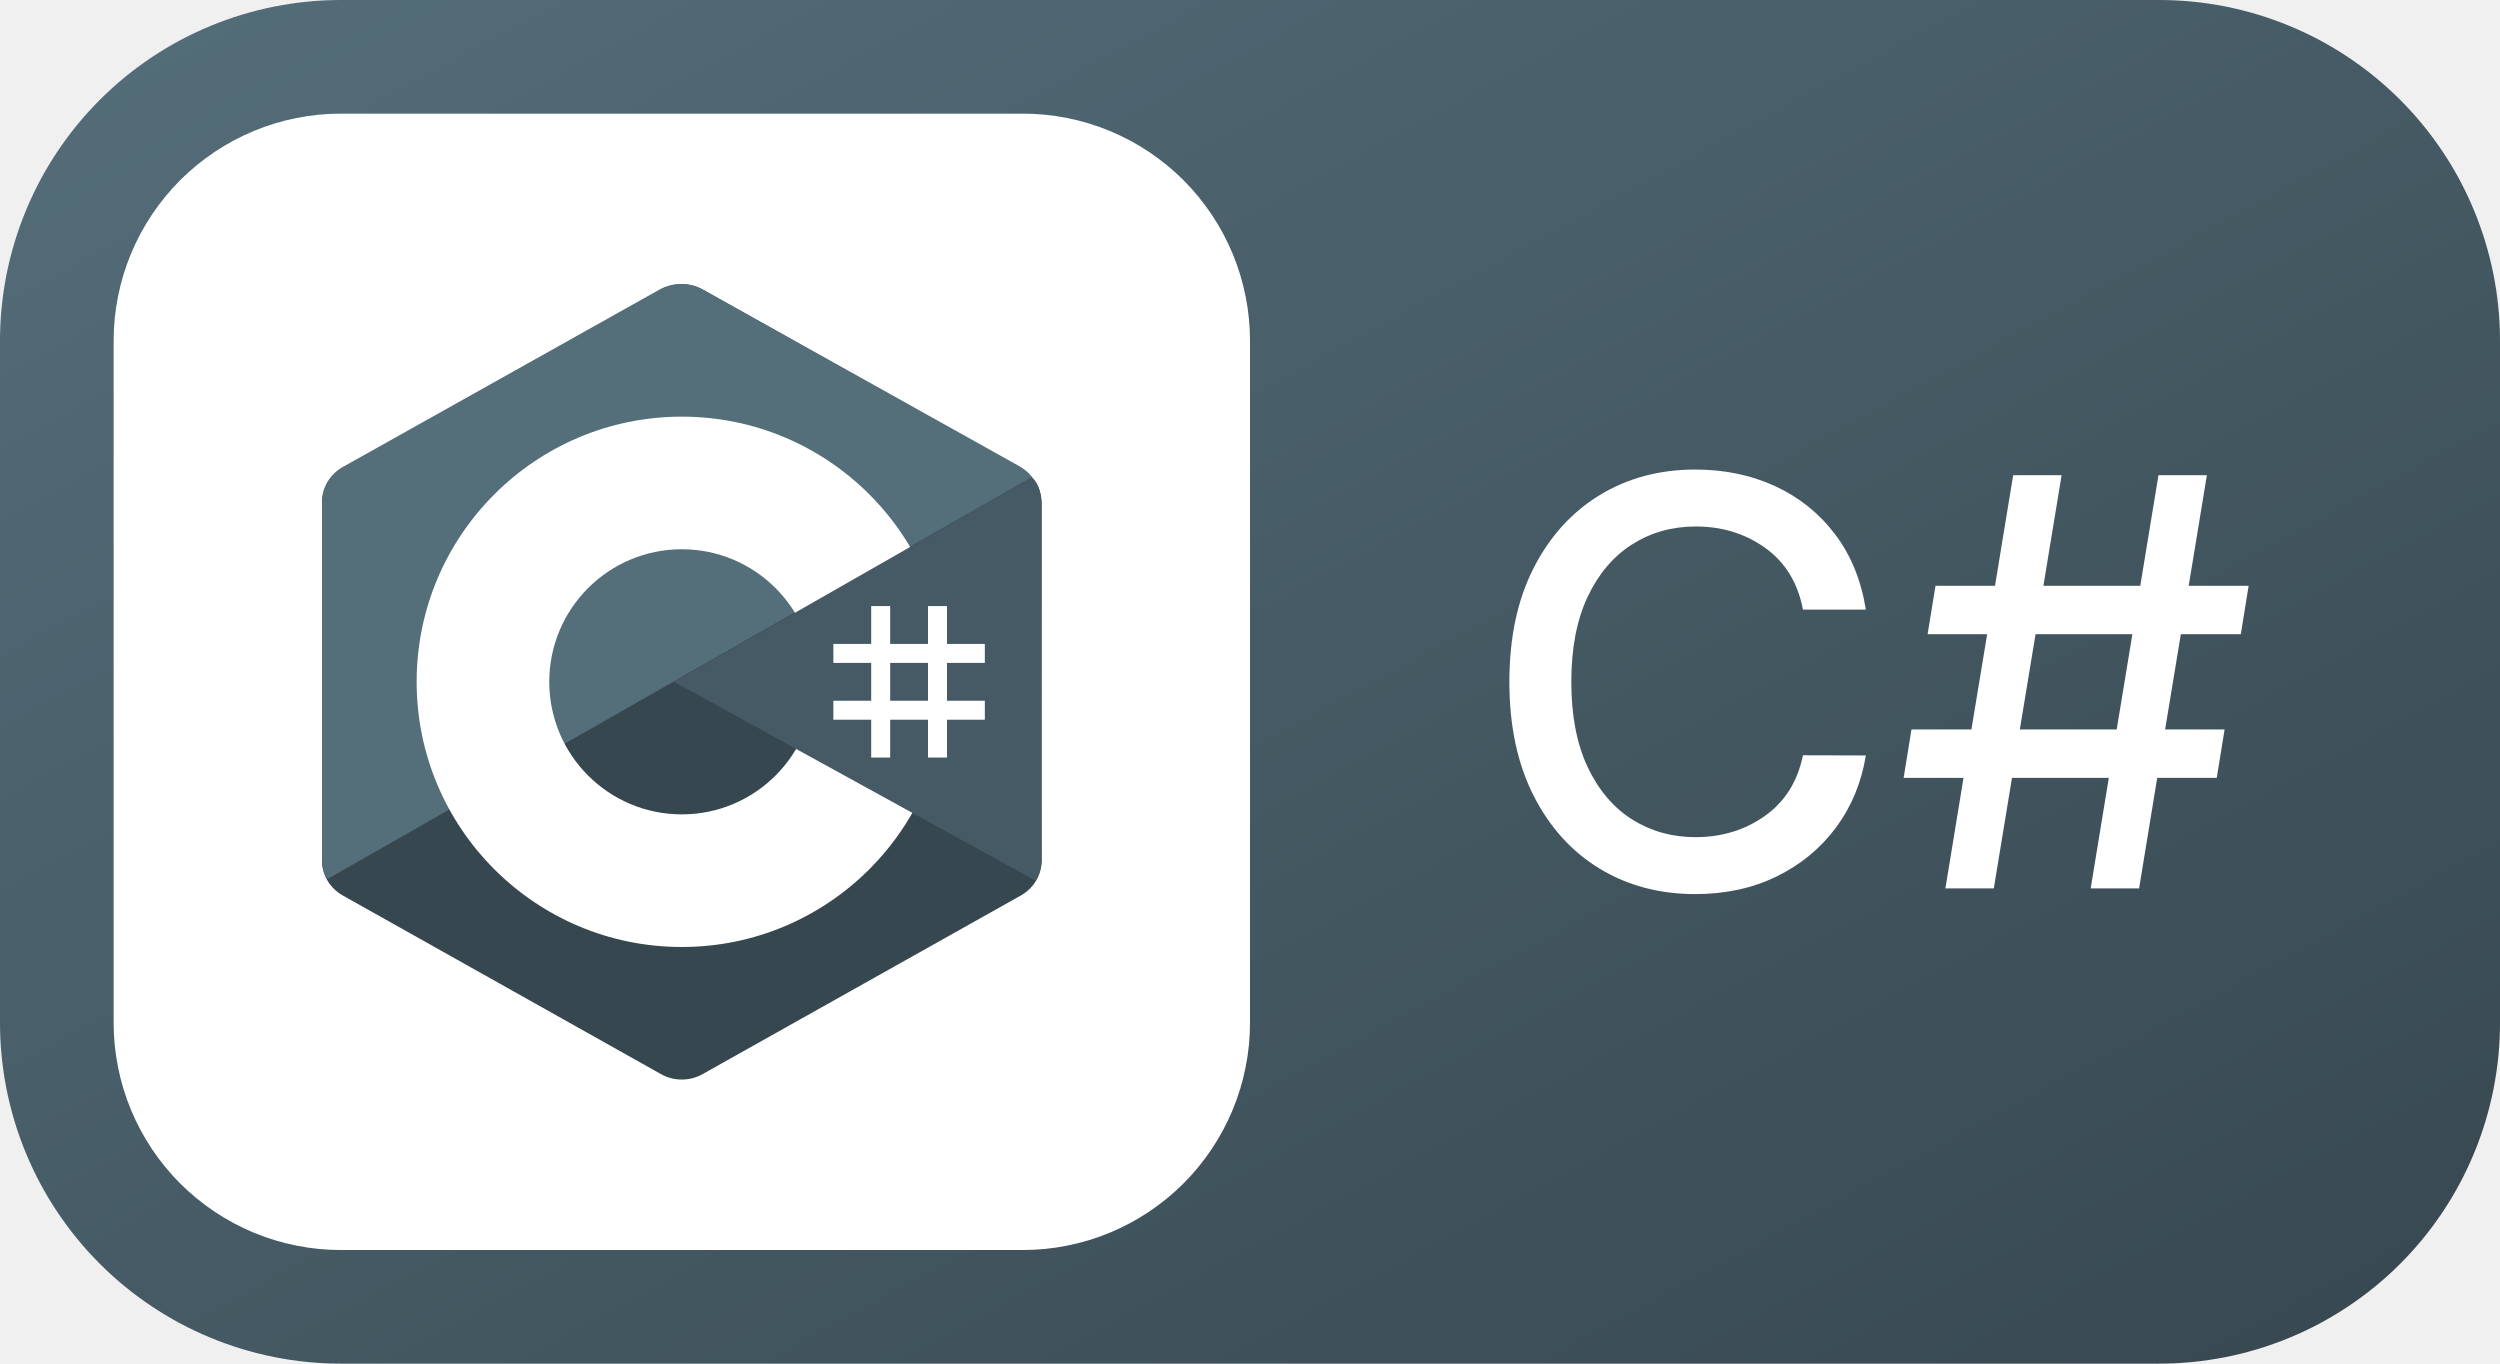
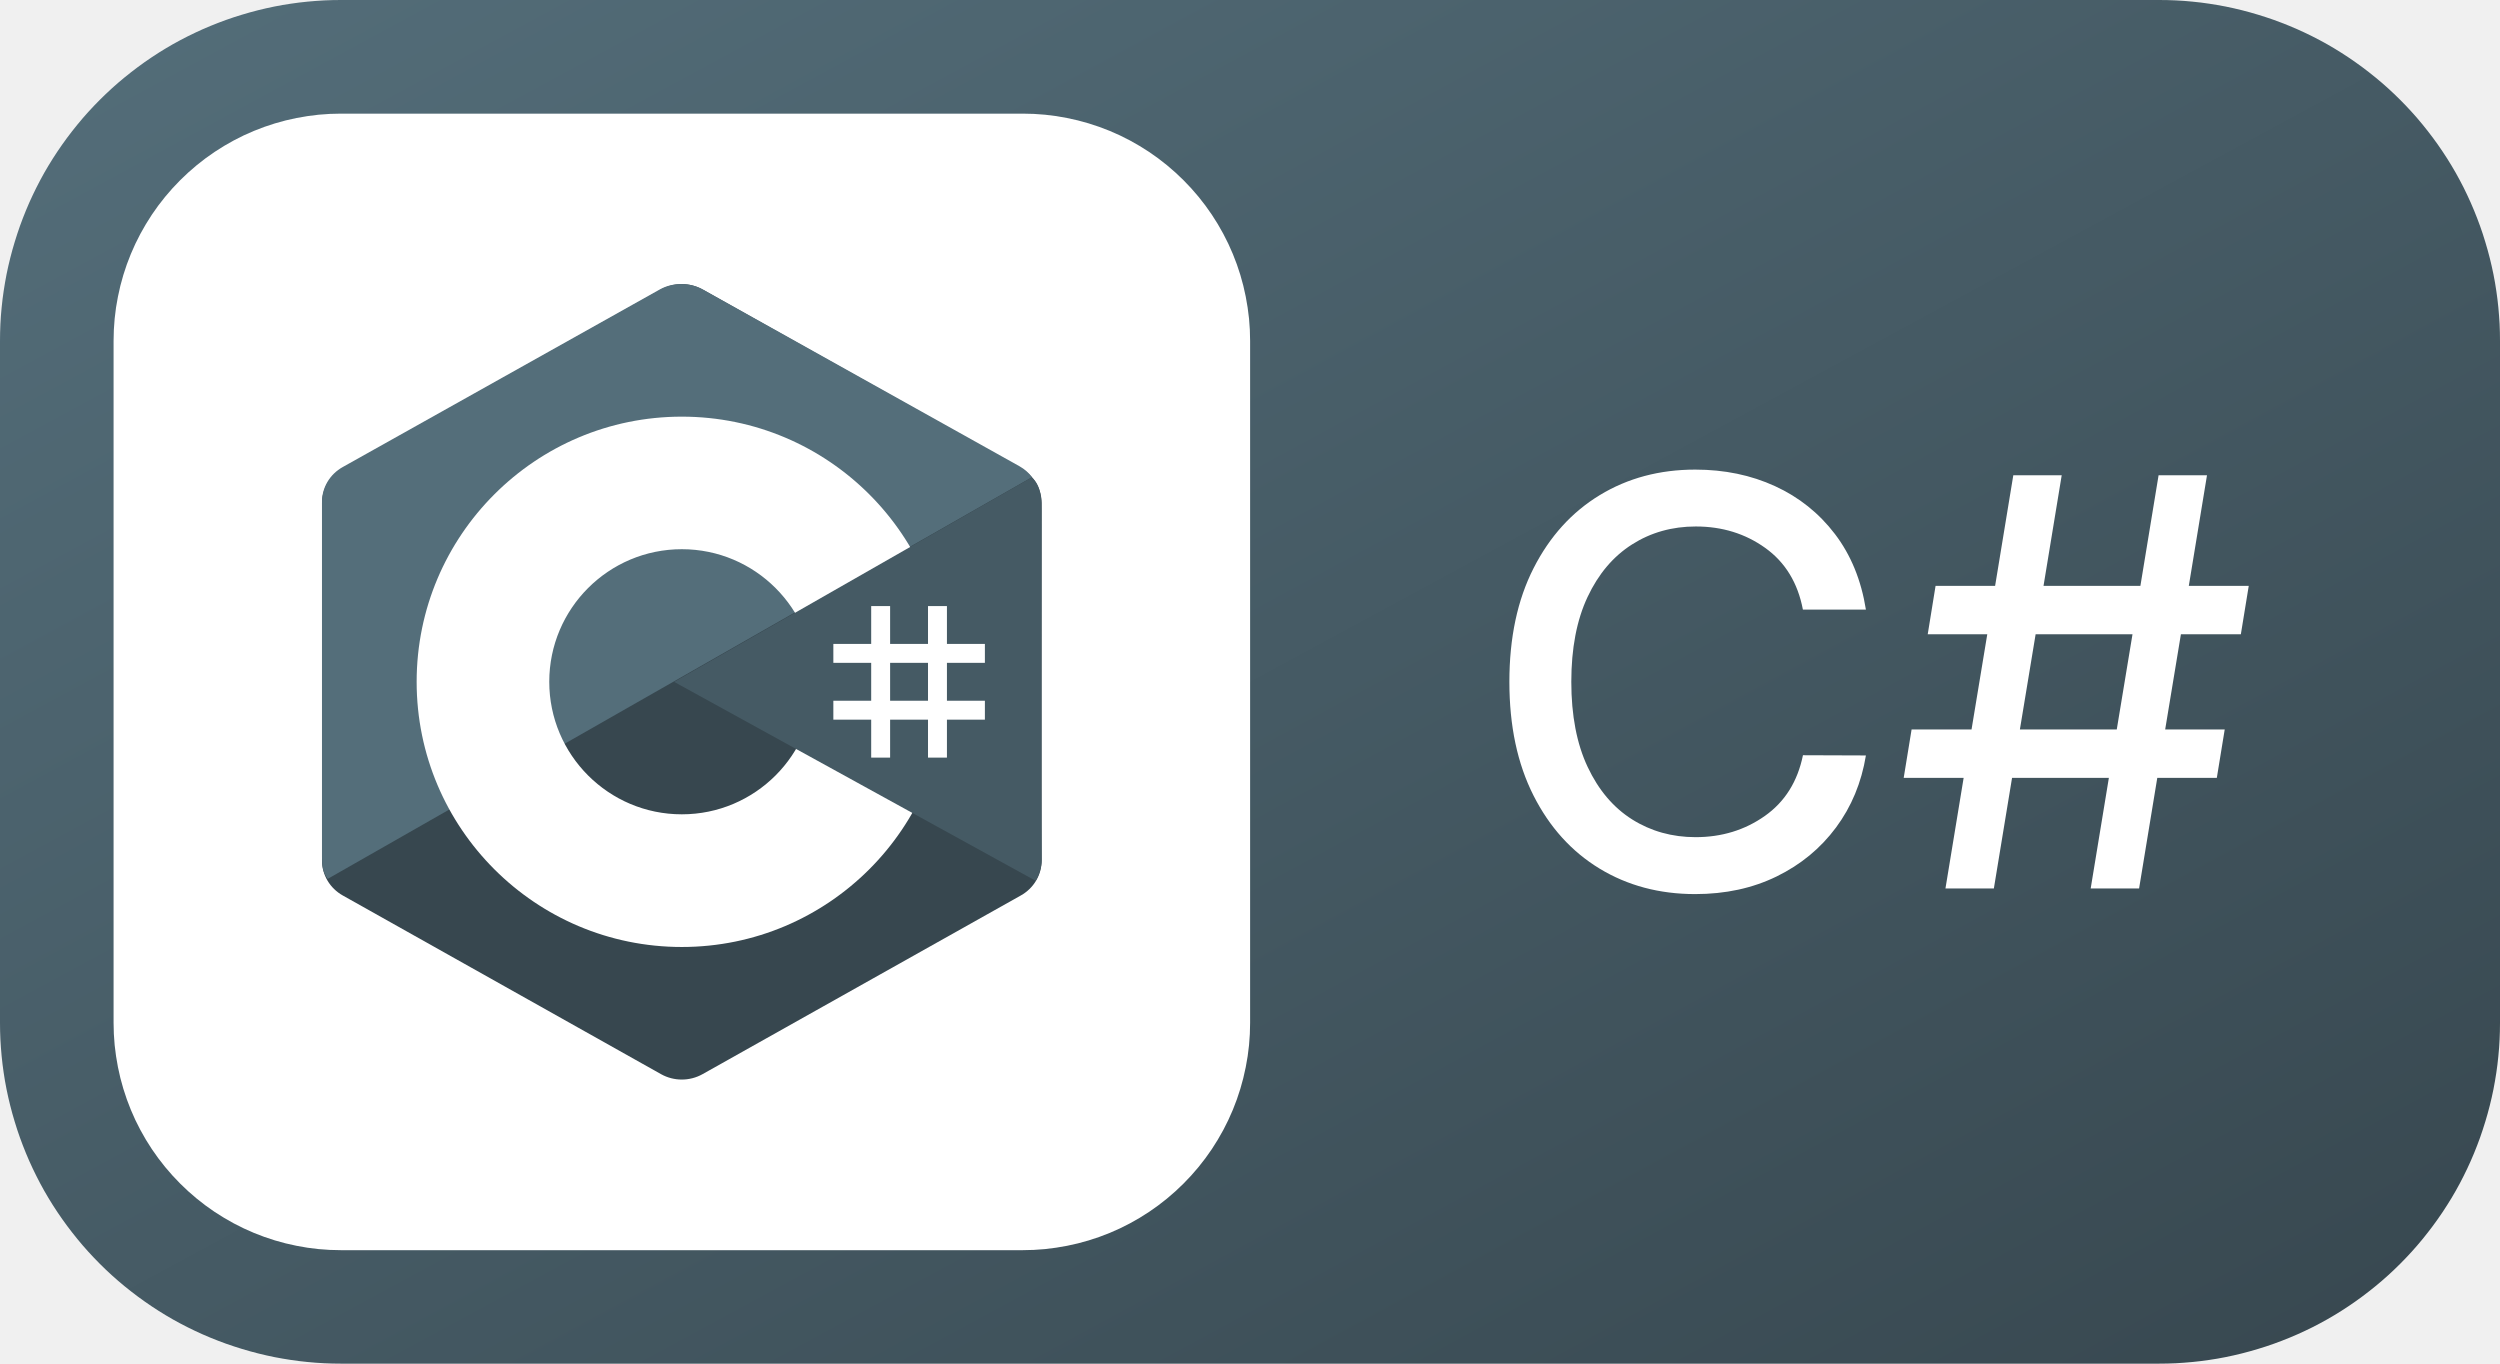
- <svg xmlns="http://www.w3.org/2000/svg" xmlns:xlink="http://www.w3.org/1999/xlink" width="44px" height="24px" viewBox="0 0 44 24" version="1.1">
-   <defs>
-     <linearGradient x1="0" y1="0" x2="1" y2="1" id="gradient_1">
-       <stop offset="0%" stop-color="#546E7A" />
-       <stop offset="100%" stop-color="#37474F" />
-     </linearGradient>
-     <path d="M0 0L16 0L16 16L0 16L0 0Z" id="path_1" />
-     <clipPath id="mask_1">
-       <use xlink:href="#path_1" />
-     </clipPath>
-   </defs>
-   <g id="Group-50">
-     <g id="Group-46-Copy-3">
-       <path d="M5.999 0L38.001 0Q38.148 0 38.295 0.007Q38.442 0.014 38.589 0.029Q38.736 0.043 38.881 0.065Q39.027 0.087 39.171 0.115Q39.316 0.144 39.459 0.18Q39.602 0.216 39.742 0.258Q39.883 0.301 40.022 0.351Q40.161 0.4 40.297 0.457Q40.433 0.513 40.566 0.576Q40.699 0.639 40.829 0.708Q40.959 0.778 41.085 0.853Q41.211 0.929 41.334 1.011Q41.456 1.093 41.575 1.181Q41.693 1.268 41.807 1.362Q41.921 1.455 42.03 1.554Q42.139 1.653 42.243 1.757Q42.347 1.861 42.446 1.97Q42.545 2.079 42.638 2.193Q42.732 2.307 42.819 2.425Q42.907 2.544 42.989 2.666Q43.071 2.789 43.147 2.915Q43.222 3.041 43.292 3.171Q43.361 3.301 43.424 3.434Q43.487 3.567 43.543 3.703Q43.6 3.839 43.649 3.978Q43.699 4.117 43.742 4.258Q43.784 4.399 43.82 4.541Q43.856 4.684 43.885 4.829Q43.913 4.973 43.935 5.119Q43.957 5.264 43.971 5.411Q43.986 5.558 43.993 5.705Q44 5.852 44 5.999L44 18.001Q44 18.148 43.993 18.295Q43.986 18.442 43.971 18.589Q43.957 18.736 43.935 18.881Q43.913 19.027 43.885 19.171Q43.856 19.316 43.82 19.459Q43.784 19.602 43.742 19.742Q43.699 19.883 43.649 20.022Q43.6 20.161 43.543 20.297Q43.487 20.433 43.424 20.566Q43.361 20.699 43.292 20.829Q43.222 20.959 43.147 21.085Q43.071 21.211 42.989 21.334Q42.907 21.456 42.819 21.575Q42.732 21.693 42.638 21.807Q42.545 21.921 42.446 22.03Q42.347 22.139 42.243 22.243Q42.139 22.347 42.03 22.446Q41.921 22.545 41.807 22.638Q41.693 22.732 41.575 22.819Q41.456 22.907 41.334 22.989Q41.211 23.071 41.085 23.146Q40.959 23.222 40.829 23.292Q40.699 23.361 40.566 23.424Q40.433 23.487 40.297 23.543Q40.161 23.6 40.022 23.649Q39.883 23.699 39.742 23.742Q39.602 23.784 39.459 23.82Q39.316 23.856 39.171 23.885Q39.027 23.913 38.881 23.935Q38.736 23.957 38.589 23.971Q38.442 23.985 38.295 23.993Q38.148 24 38.001 24L5.999 24Q5.852 24 5.705 23.993Q5.558 23.985 5.411 23.971Q5.264 23.957 5.119 23.935Q4.973 23.913 4.829 23.885Q4.684 23.856 4.541 23.82Q4.399 23.784 4.258 23.742Q4.117 23.699 3.978 23.649Q3.839 23.6 3.703 23.543Q3.567 23.487 3.434 23.424Q3.301 23.361 3.171 23.292Q3.041 23.222 2.915 23.146Q2.789 23.071 2.666 22.989Q2.544 22.907 2.425 22.819Q2.307 22.732 2.193 22.638Q2.079 22.545 1.97 22.446Q1.861 22.347 1.757 22.243Q1.653 22.139 1.554 22.03Q1.455 21.921 1.362 21.807Q1.268 21.693 1.181 21.575Q1.093 21.456 1.011 21.334Q0.929 21.211 0.853 21.085Q0.778 20.959 0.708 20.829Q0.639 20.699 0.576 20.566Q0.513 20.433 0.457 20.297Q0.4 20.161 0.351 20.022Q0.301 19.883 0.258 19.742Q0.216 19.602 0.18 19.459Q0.144 19.316 0.115 19.171Q0.087 19.027 0.065 18.881Q0.043 18.736 0.029 18.589Q0.014 18.442 0.007 18.295Q0 18.148 0 18.001L0 5.999Q0 5.852 0.007 5.705Q0.014 5.558 0.029 5.411Q0.043 5.264 0.065 5.119Q0.087 4.973 0.115 4.829Q0.144 4.684 0.18 4.541Q0.216 4.399 0.258 4.258Q0.301 4.117 0.351 3.978Q0.4 3.839 0.457 3.703Q0.513 3.567 0.576 3.434Q0.639 3.301 0.708 3.171Q0.778 3.041 0.853 2.915Q0.929 2.789 1.011 2.666Q1.093 2.544 1.181 2.425Q1.268 2.307 1.362 2.193Q1.455 2.079 1.554 1.97Q1.653 1.861 1.757 1.757Q1.861 1.653 1.97 1.554Q2.079 1.455 2.193 1.362Q2.307 1.268 2.425 1.181Q2.544 1.093 2.666 1.011Q2.789 0.929 2.915 0.853Q3.041 0.778 3.171 0.708Q3.301 0.639 3.434 0.576Q3.567 0.513 3.703 0.457Q3.839 0.4 3.978 0.351Q4.117 0.301 4.258 0.258Q4.399 0.216 4.541 0.18Q4.684 0.144 4.829 0.115Q4.973 0.087 5.119 0.065Q5.264 0.043 5.411 0.029Q5.558 0.014 5.705 0.007Q5.852 0 5.999 0L5.999 0Z" id="Rectangle" fill="url(#gradient_1)" fill-rule="evenodd" stroke="none" />
-       <path d="M5.999 2L18.001 2Q18.198 2 18.393 2.019Q18.588 2.039 18.781 2.077Q18.974 2.115 19.162 2.172Q19.35 2.229 19.531 2.304Q19.713 2.38 19.886 2.472Q20.059 2.565 20.223 2.674Q20.386 2.783 20.538 2.908Q20.69 3.032 20.829 3.171Q20.968 3.31 21.092 3.462Q21.217 3.614 21.326 3.777Q21.435 3.941 21.528 4.114Q21.62 4.287 21.696 4.469Q21.771 4.65 21.828 4.838Q21.885 5.026 21.923 5.219Q21.962 5.412 21.981 5.607Q22 5.803 22 5.999L22 18.001Q22 18.198 21.981 18.393Q21.962 18.588 21.923 18.781Q21.885 18.974 21.828 19.162Q21.771 19.35 21.696 19.531Q21.62 19.713 21.528 19.886Q21.435 20.059 21.326 20.223Q21.217 20.386 21.092 20.538Q20.968 20.69 20.829 20.829Q20.69 20.968 20.538 21.092Q20.386 21.217 20.223 21.326Q20.059 21.435 19.886 21.528Q19.713 21.62 19.531 21.696Q19.35 21.771 19.162 21.828Q18.974 21.885 18.781 21.923Q18.588 21.962 18.393 21.981Q18.198 22 18.001 22L5.999 22Q5.803 22 5.607 21.981Q5.412 21.962 5.219 21.923Q5.026 21.885 4.838 21.828Q4.65 21.771 4.469 21.696Q4.287 21.62 4.114 21.528Q3.941 21.435 3.777 21.326Q3.614 21.217 3.462 21.092Q3.31 20.968 3.171 20.829Q3.032 20.69 2.908 20.538Q2.783 20.386 2.674 20.223Q2.565 20.059 2.472 19.886Q2.38 19.713 2.304 19.531Q2.229 19.35 2.172 19.162Q2.115 18.974 2.077 18.781Q2.039 18.588 2.019 18.393Q2 18.198 2 18.001L2 5.999Q2 5.803 2.019 5.607Q2.039 5.412 2.077 5.219Q2.115 5.026 2.172 4.838Q2.229 4.65 2.304 4.469Q2.38 4.287 2.472 4.114Q2.565 3.941 2.674 3.777Q2.783 3.614 2.908 3.462Q3.032 3.31 3.171 3.171Q3.31 3.032 3.462 2.908Q3.614 2.783 3.777 2.674Q3.941 2.565 4.114 2.472Q4.287 2.38 4.469 2.304Q4.65 2.229 4.838 2.172Q5.026 2.115 5.219 2.077Q5.412 2.039 5.607 2.019Q5.803 2 5.999 2Z" id="Rectangle-2" fill="#FFFFFF" fill-rule="evenodd" stroke="none" />
-       <g id="C#" fill="#FFFFFF" transform="translate(26 6)">
-         <path d="M5.732 4.729L6.839 4.729Q6.715 3.951 6.294 3.399Q5.874 2.847 5.24 2.555Q4.606 2.264 3.835 2.264Q2.894 2.264 2.156 2.713Q1.417 3.163 0.991 3.999Q0.565 4.835 0.565 6Q0.565 7.161 0.989 7.999Q1.413 8.837 2.152 9.287Q2.891 9.736 3.835 9.736Q4.634 9.736 5.27 9.425Q5.906 9.114 6.314 8.564Q6.722 8.013 6.839 7.296L5.732 7.293Q5.589 7.989 5.06 8.362Q4.531 8.734 3.842 8.734Q3.221 8.734 2.725 8.422Q2.23 8.109 1.942 7.499Q1.655 6.888 1.655 6Q1.655 5.116 1.941 4.507Q2.227 3.898 2.724 3.582Q3.221 3.266 3.846 3.266Q4.542 3.266 5.069 3.644Q5.597 4.022 5.732 4.729ZM11.115 7.69L10.796 9.636L11.648 9.636L11.967 7.69L13.015 7.69L13.153 6.838L12.106 6.838L12.383 5.162L13.438 5.162L13.576 4.31L12.521 4.31L12.841 2.364L11.989 2.364L11.669 4.31L9.964 4.31L10.284 2.364L9.432 2.364L9.112 4.31L8.065 4.31L7.926 5.162L8.974 5.162L8.697 6.838L7.642 6.838L7.504 7.69L8.558 7.69L8.239 9.636L9.091 9.636L9.411 7.69L11.115 7.69ZM11.254 6.838L9.549 6.838L9.826 5.162L11.53 5.162L11.254 6.838Z" />
-       </g>
-     </g>
-     <g id="C-Sharp-Logo-icon" transform="translate(4 4)">
-       <path d="M0 0L16 0L16 16L0 16L0 0Z" id="Background" fill="none" fill-rule="evenodd" stroke="none" />
-       <g clip-path="url(#mask_1)">
-         <path d="M7.634 1.095C7.861 0.968 8.139 0.968 8.365 1.095C9.484 1.723 12.849 3.612 13.968 4.24C14.194 4.367 14.333 4.601 14.333 4.855C14.333 6.111 14.333 9.889 14.333 11.144C14.333 11.398 14.194 11.633 13.968 11.76C12.849 12.388 9.484 14.277 8.365 14.905C8.139 15.032 7.86 15.032 7.634 14.905C6.516 14.277 3.151 12.388 2.032 11.76C1.806 11.633 1.667 11.399 1.667 11.145C1.667 9.889 1.667 6.111 1.667 4.856C1.667 4.602 1.806 4.367 2.032 4.24C3.15 3.612 6.516 1.723 7.634 1.095L7.634 1.095Z" id="Shape" fill="#37474F" fill-rule="evenodd" stroke="none" />
-         <path d="M1.768 11.468C1.679 11.349 1.667 11.237 1.667 11.085C1.667 9.837 1.667 6.08 1.667 4.832C1.667 4.579 1.806 4.346 2.031 4.22C3.146 3.596 6.5 1.718 7.614 1.093C7.84 0.967 8.145 0.97 8.371 1.096C9.485 1.72 12.828 3.582 13.942 4.206C14.032 4.257 14.101 4.318 14.162 4.398L1.768 11.468L1.768 11.468Z" id="Shape" fill="#546E7A" fill-rule="evenodd" stroke="none" />
-         <path d="M8 3.333C10.576 3.333 12.667 5.424 12.667 8C12.667 10.576 10.576 12.667 8 12.667C5.424 12.667 3.333 10.576 3.333 8C3.333 5.424 5.424 3.333 8 3.333L8 3.333ZM8 5.667C9.288 5.667 10.333 6.712 10.333 8C10.333 9.288 9.288 10.333 8 10.333C6.712 10.333 5.667 9.288 5.667 8C5.667 6.712 6.712 5.667 8 5.667L8 5.667Z" id="Shape" fill="#FFFFFF" fill-rule="evenodd" stroke="none" />
-         <path d="M14.162 4.402C14.334 4.563 14.33 4.805 14.33 4.996C14.33 6.261 14.32 9.859 14.333 11.124C14.335 11.256 14.291 11.395 14.226 11.5L7.864 8L14.162 4.402L14.162 4.402Z" id="Shape" fill="#455A64" fill-rule="evenodd" stroke="none" />
-         <path d="M11.333 6.667L11.667 6.667L11.667 9.333L11.333 9.333L11.333 6.667ZM12.333 6.667L12.667 6.667L12.667 9.333L12.333 9.333L12.333 6.667Z" id="Shape" fill="#FFFFFF" fill-rule="evenodd" stroke="none" />
-         <path d="M10.667 8.333L13.333 8.333L13.333 8.667L10.667 8.667L10.667 8.333ZM10.667 7.333L13.333 7.333L13.333 7.667L10.667 7.667L10.667 7.333Z" id="Shape" fill="#FFFFFF" fill-rule="evenodd" stroke="none" />
+ <svg xmlns="http://www.w3.org/2000/svg" height="24" viewBox="0 0 44 24" width="44">
+   <linearGradient id="a" x1="0" x2="1" y1="0" y2="1">
+     <stop offset="0" stop-color="#546e7a" />
+     <stop offset="1" stop-color="#37474f" />
+   </linearGradient>
+   <clipPath id="b">
+     <path d="m0 0h16v16h-16z" />
+   </clipPath>
+   <path d="m5.999 0h32.002q.147 0 .294.007.147.007.294.022.147.014.292.036.146.022.29.05.144.029.287.065.143.036.284.079.141.043.28.092.139.05.275.106.136.056.269.119.133.063.263.132.13.069.256.145.126.076.249.158.122.082.241.17.118.088.232.181.114.093.223.192.109.099.213.203.104.104.203.213.099.109.192.223.093.114.181.232.088.118.17.241.082.122.158.249.076.126.145.256.07.13.132.263.063.133.119.269.056.136.106.275.05.139.092.28.043.141.079.284.036.143.065.287.029.144.05.29.022.146.036.292.014.147.022.294.007.147.007.294v12.002q0 .147-.007.294-.007.147-.022.294-.014.147-.036.292-.022.146-.05.29-.029.144-.065.287-.036.143-.079.284-.043.141-.092.28-.05.139-.106.275-.056.136-.119.269-.063.133-.132.263-.069.13-.145.256-.076.126-.158.249-.082.122-.17.241-.088.118-.181.232-.093.114-.192.223-.099.109-.203.213-.104.104-.213.203-.109.099-.223.192-.114.093-.232.181-.118.088-.241.17-.122.082-.249.158-.126.076-.256.145-.13.07-.263.132-.133.063-.269.119-.136.056-.275.106-.139.05-.28.092-.141.043-.284.079-.143.036-.287.065-.144.029-.29.05-.146.022-.292.036-.147.014-.294.022-.147.007-.294.007h-32.002q-.147 0-.294-.007-.147-.007-.294-.022-.147-.014-.292-.036-.146-.022-.29-.05-.144-.029-.287-.065-.143-.036-.284-.079-.141-.043-.28-.092-.139-.05-.275-.106-.136-.056-.269-.119-.133-.063-.263-.132-.13-.069-.256-.145-.126-.076-.249-.158-.122-.082-.241-.17-.118-.088-.232-.181-.114-.093-.223-.192-.109-.099-.213-.203-.104-.104-.203-.213-.099-.109-.192-.223-.093-.114-.181-.232-.088-.118-.17-.241-.082-.122-.158-.249-.076-.126-.145-.256-.069-.13-.132-.263-.063-.133-.119-.269-.056-.136-.106-.275-.05-.139-.092-.28-.043-.141-.079-.284-.036-.143-.065-.287-.029-.144-.05-.29-.022-.146-.036-.292-.014-.147-.022-.294-.007-.147-.007-.294v-12.002q0-.147.007-.294.007-.147.022-.294.014-.147.036-.292.022-.146.05-.29.029-.144.065-.287.036-.143.079-.284.043-.141.092-.28.05-.139.106-.275.056-.136.119-.269.063-.133.132-.263.069-.13.145-.256.076-.126.158-.249.082-.122.17-.241.088-.118.181-.232.093-.114.192-.223.099-.109.203-.213.104-.104.213-.203.109-.099.223-.192.114-.093.232-.181.118-.088.241-.17.122-.082.249-.158.126-.076.256-.145.13-.069.263-.132.133-.063.269-.119.136-.056.275-.106.139-.05.28-.092.141-.043.284-.079.143-.036.287-.065.144-.029.29-.05.146-.022.292-.036.147-.014.294-.022.147-.007.294-.007z" fill="url(#a)" fill-rule="evenodd" />
+   <path d="m5.999 2h12.002q.197 0 .392.019.196.019.388.058.193.038.381.095.188.057.37.132.181.075.355.168.173.093.337.202.163.109.315.234.152.125.291.264.139.139.264.291.125.152.234.315.109.163.202.337.093.173.168.355.075.181.132.369.057.188.095.381.038.193.058.388.019.196.019.392v12.002q0 .197-.019.392-.019.196-.058.388-.038.193-.095.381-.057.188-.132.37-.075.181-.168.355-.093.173-.202.337-.109.163-.234.315-.125.152-.264.291-.139.139-.291.264-.152.125-.315.234-.163.109-.337.202-.173.093-.355.168-.182.075-.37.132-.188.057-.381.095-.193.038-.388.058-.196.019-.392.019h-12.002q-.196 0-.392-.019-.196-.019-.388-.058-.193-.038-.381-.095-.188-.057-.369-.132-.181-.075-.355-.168-.173-.093-.337-.202-.163-.109-.315-.234-.152-.125-.291-.264-.139-.139-.264-.291-.125-.152-.234-.315-.109-.163-.202-.337-.093-.173-.168-.355-.075-.182-.132-.37-.057-.188-.095-.381-.038-.193-.058-.388-.019-.196-.019-.392v-12.002q0-.196.019-.392.019-.196.058-.388.038-.193.095-.381.057-.188.132-.369.075-.181.168-.355.093-.173.202-.337.109-.163.234-.315.125-.152.264-.291.139-.139.291-.264.152-.125.315-.234.163-.109.337-.202.173-.093.355-.168.181-.075.369-.132.188-.057.381-.095.193-.038.388-.058.196-.019.392-.019z" fill="#fff" fill-rule="evenodd" />
+   <path d="m5.732 4.729h1.108q-.124-.778-.545-1.33-.421-.552-1.055-.843-.634-.291-1.404-.291-.941 0-1.68.449-.739.449-1.165 1.286-.426.836-.426 2.001 0 1.161.424 1.999.424.838 1.163 1.287.739.449 1.683.449.799 0 1.435-.311.636-.311 1.044-.861.408-.55.526-1.268l-1.108-.004q-.142.696-.671 1.069-.529.373-1.218.373-.621 0-1.117-.312-.495-.312-.783-.923-.288-.611-.288-1.499 0-.884.286-1.493.286-.609.783-.925.497-.316 1.122-.316.696 0 1.223.378.527.378.662 1.085zm5.384 2.962-.32 1.946h.852l.32-1.946h1.048l.139-.852h-1.048l.277-1.676h1.055l.139-.852h-1.055l.32-1.946h-.852l-.32 1.946h-1.705l.32-1.946h-.852l-.32 1.946h-1.048l-.138.852h1.048l-.277 1.676h-1.055l-.139.852h1.055l-.32 1.946h.852l.32-1.946zm.139-.852h-1.705l.277-1.676h1.705z" fill="#fff" transform="translate(26 6)" />
+   <g transform="translate(4 4)">
+     <path d="m0 0h16v16h-16z" fill="none" />
+     <g clip-path="url(#b)" fill-rule="evenodd">
+       <path d="m7.634 1.095c.226-.127.505-.127.731 0 1.118.628 4.484 2.517 5.602 3.145.226.127.366.361.366.615v6.289c0 .254-.139.489-.366.616-1.118.628-4.484 2.517-5.602 3.145-.226.127-.505.127-.731 0-1.118-.628-4.484-2.517-5.602-3.145-.226-.127-.365-.361-.365-.615 0-1.255 0-5.034 0-6.289 0-.254.139-.489.366-.616 1.118-.628 4.484-2.517 5.602-3.145z" fill="#37474f" />
+       <path d="m1.768 11.468c-.089-.119-.101-.231-.101-.383 0-1.248 0-5.005 0-6.253 0-.253.139-.486.365-.612 1.114-.624 4.468-2.502 5.583-3.127.226-.126.531-.124.757.003 1.114.624 4.457 2.486 5.571 3.11.09.051.159.112.22.192z" fill="#546e7a" />
+       <path d="m8 3.333c2.576 0 4.667 2.091 4.667 4.667 0 2.576-2.091 4.667-4.667 4.667-2.576 0-4.667-2.091-4.667-4.667 0-2.576 2.091-4.667 4.667-4.667zm-0 2.333c1.288 0 2.333 1.045 2.333 2.333 0 1.288-1.046 2.333-2.333 2.333-1.288 0-2.333-1.046-2.333-2.333 0-1.288 1.045-2.333 2.333-2.333z" fill="#fff" />
+       <path d="m14.162 4.402c.172.161.169.404.169.595 0 1.265-.011 4.863.003 6.128.001.132-.042.271-.108.376l-6.361-3.5z" fill="#455a64" />
+       <g fill="#fff">
+         <path d="m11.333 6.667h.333v2.667h-.333zm1 0h.333v2.667h-.333z" />
+         <path d="m10.667 8.333h2.667v.333h-2.667zm0-1h2.667v.333h-2.667z" />
      </g>
    </g>
  </g>
</svg>
